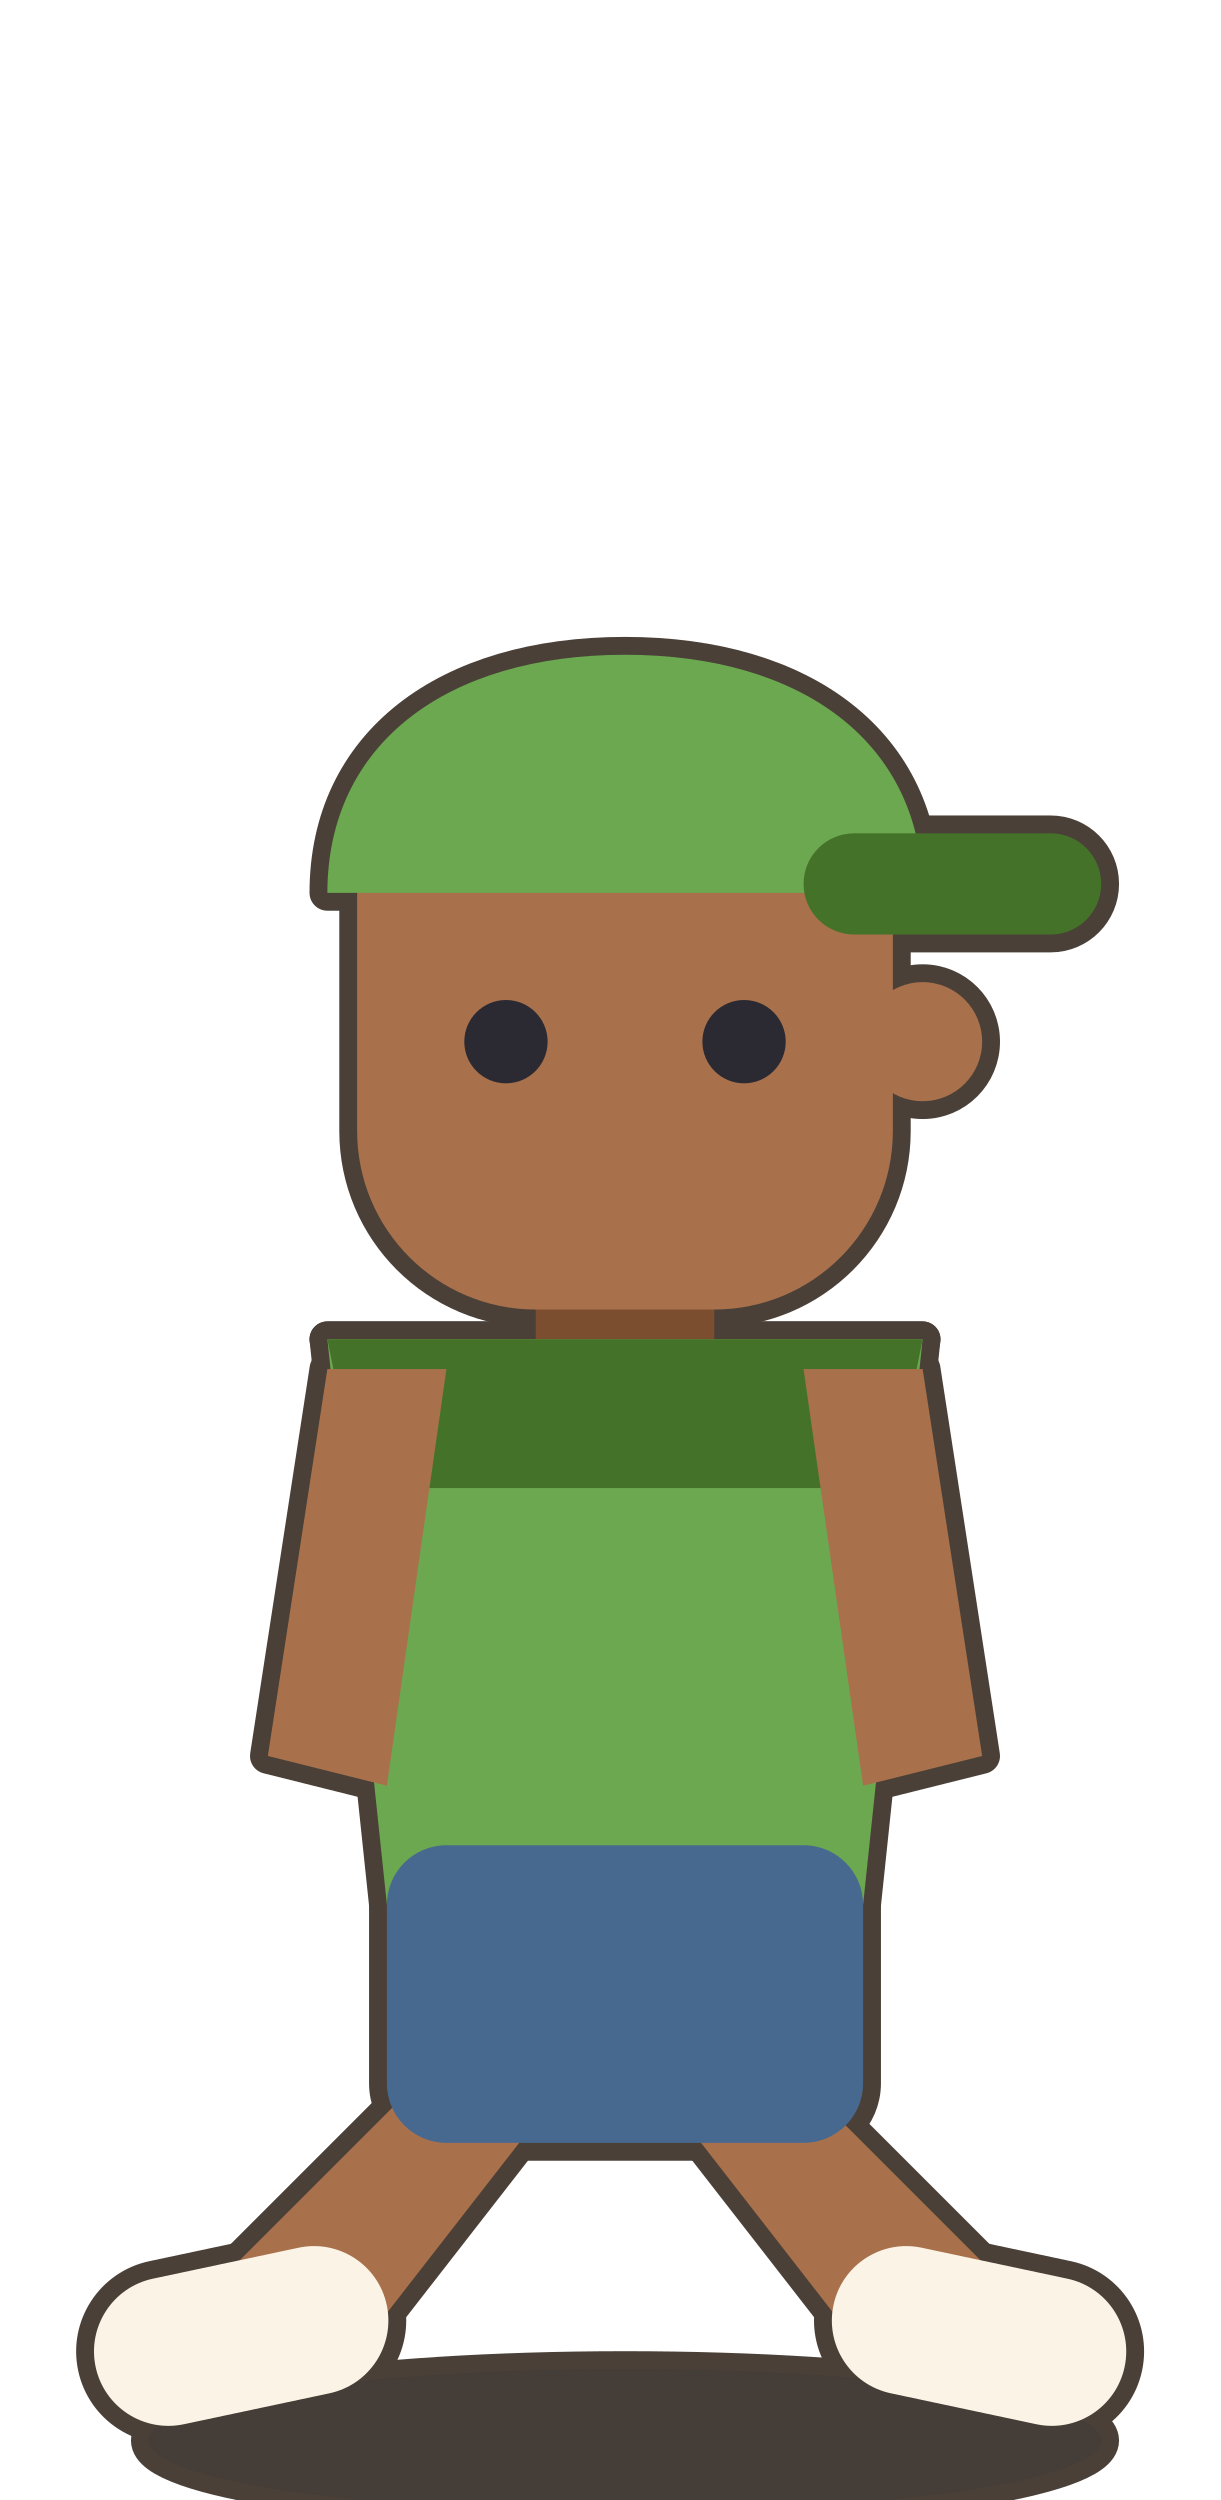
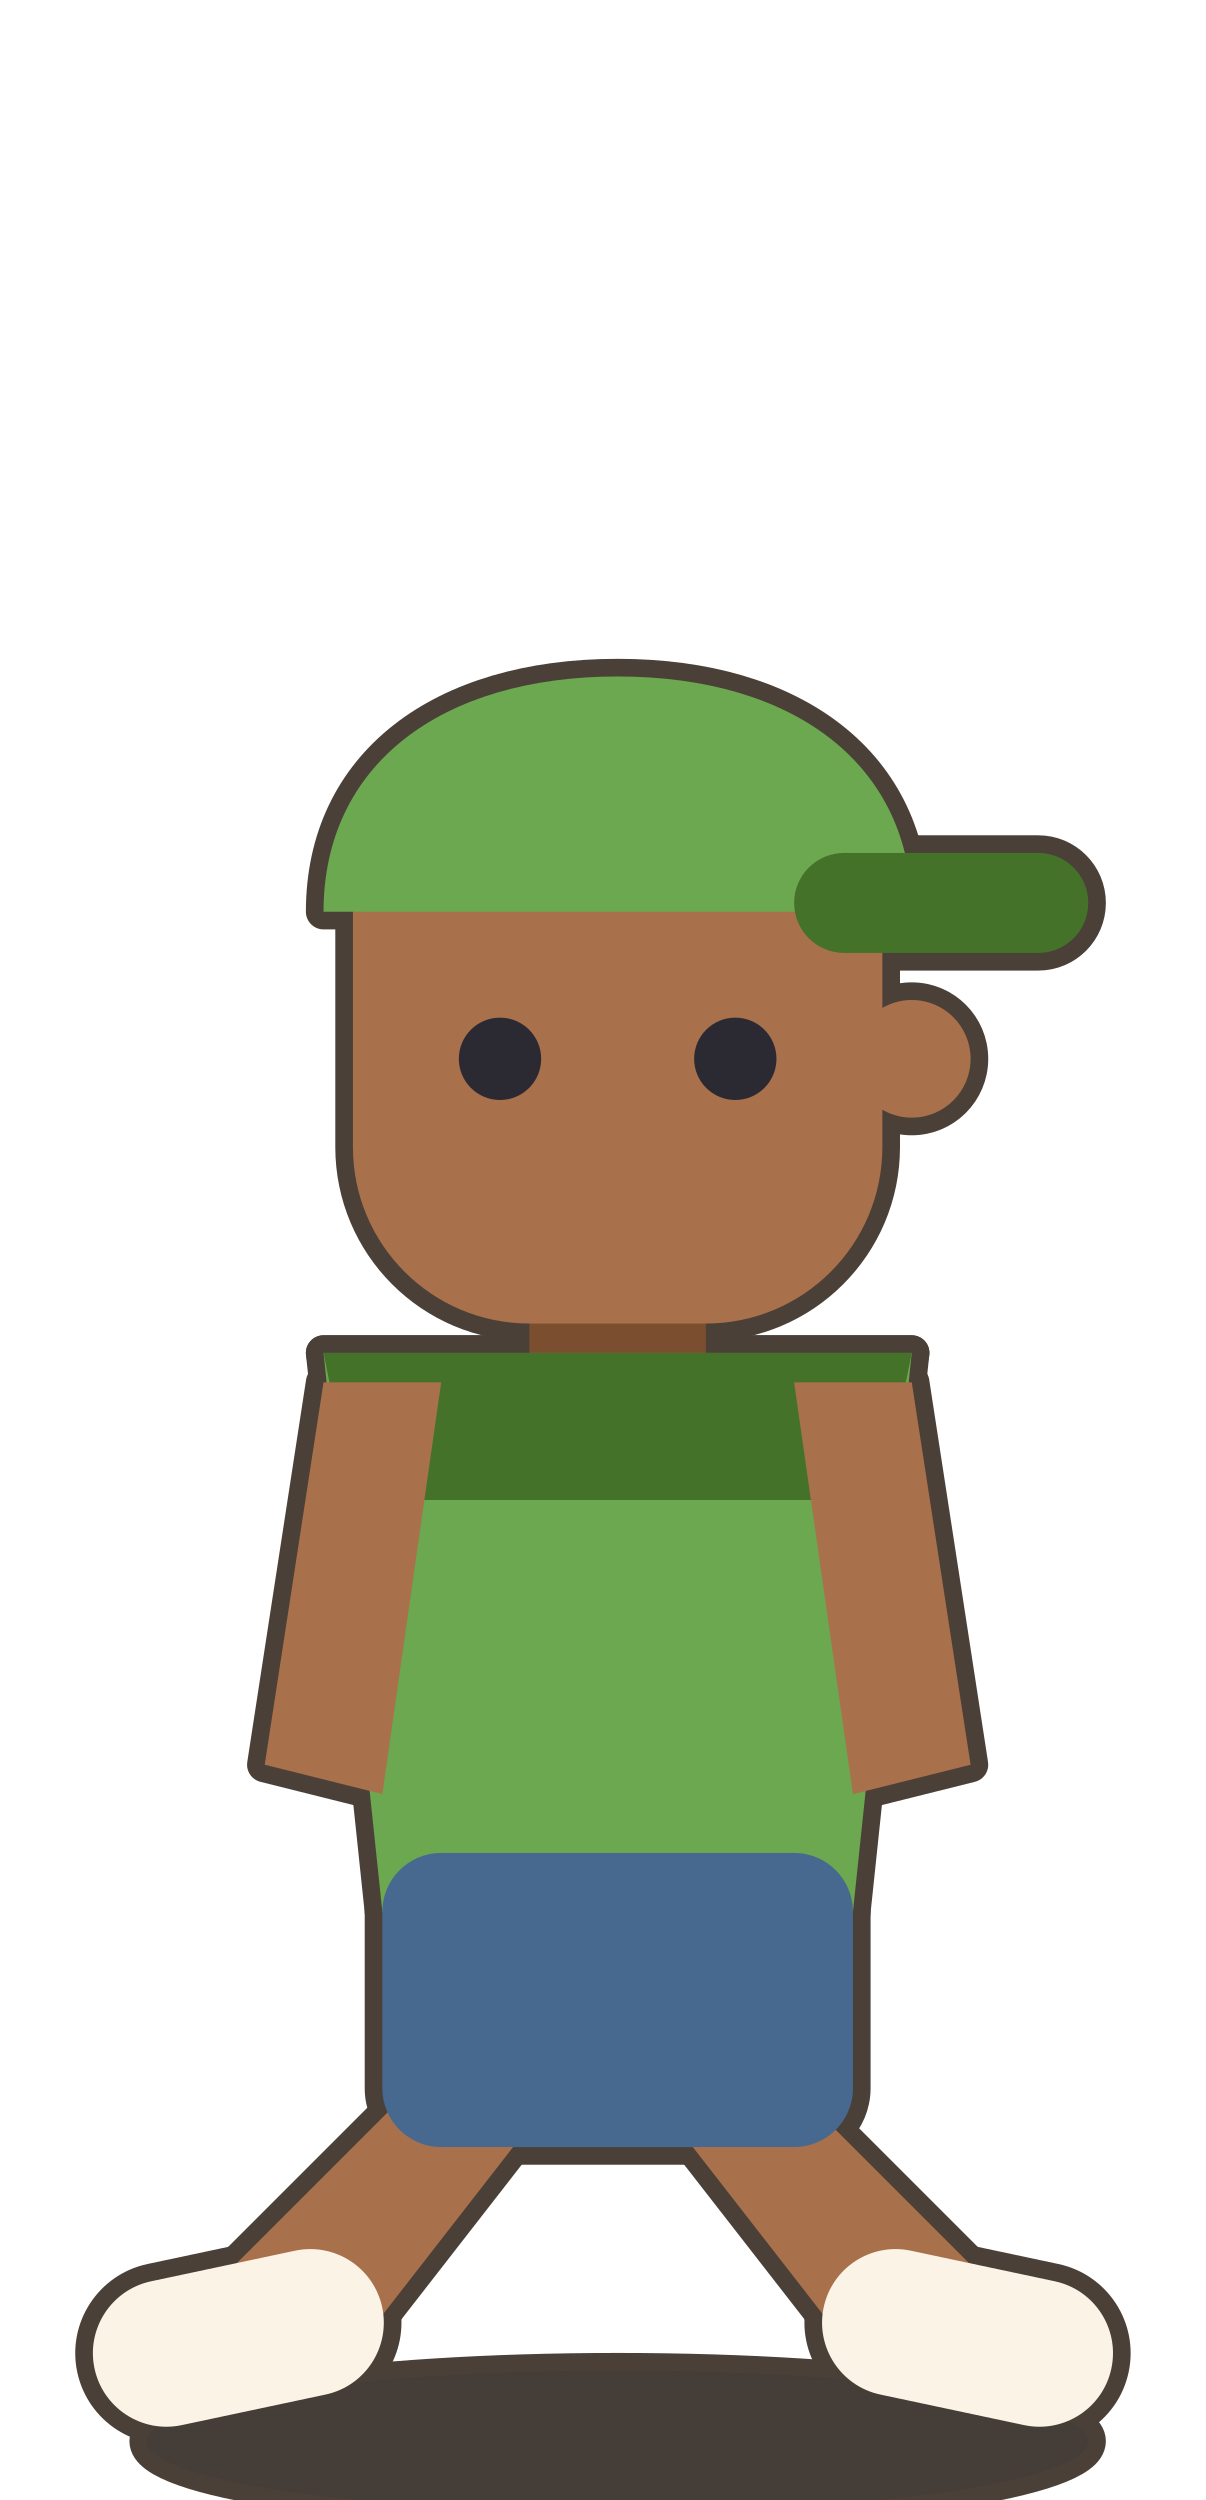
- <svg xmlns="http://www.w3.org/2000/svg" width="123" height="252" viewBox="1 0 41 84">
+ <svg xmlns="http://www.w3.org/2000/svg" width="123" height="255" viewBox="1 -1 41 85">
  <g id="paperscrape-outline" fill="#4a4038" stroke="#4a4038" stroke-width="1.2" stroke-linejoin="round" stroke-linecap="round">
    <ellipse cx="22" cy="82" rx="16" ry="2.4" />
    <polygon points="15,70 20,70 13,79 8,77" />
    <polygon points="23,70 28,70 35,77 30,79" />
    <rect x="4" y="76" width="10" height="5" rx="2.5" transform="rotate(-12 9 78)" />
    <rect x="29" y="76" width="10" height="5" rx="2.5" transform="rotate(12 34 78)" />
    <g transform="translate(0 0) scale(1 1)">
      <rect x="19" y="42" width="6" height="4" />
      <polygon points="12,45 32,45 30,64 14,64" />
      <polygon points="12,45 32,45 31,50 13,50" />
      <polygon points="12,46 16,46 14,60 10,59" />
      <polygon points="28,46 32,46 34,59 30,60" />
      <rect x="14" y="62" width="16" height="10" rx="2" />
      <rect x="13" y="24" width="18" height="20" rx="6" />
      <circle cx="32" cy="35" r="2" />
      <path d="M12 30 C12 25 16 22 22 22 C28 22 32 25 32 30 Z" />
      <rect x="28" y="28" width="10" height="3.4" rx="1.7" />
      <circle cx="18" cy="35" r="1.4" />
      <circle cx="26" cy="35" r="1.4" />
    </g>
  </g>
  <ellipse cx="22" cy="82" rx="16" ry="2.4" fill="#2B2A33" opacity="0.16" />
  <polygon points="15,70 20,70 13,79 8,77" fill="#A9714B" />
  <polygon points="23,70 28,70 35,77 30,79" fill="#A9714B" />
  <rect x="4" y="76" width="10" height="5" rx="2.5" fill="#FBF4E6" transform="rotate(-12 9 78)" />
  <rect x="29" y="76" width="10" height="5" rx="2.5" fill="#FBF4E6" transform="rotate(12 34 78)" />
  <g transform="translate(0 0) scale(1 1)">
    <rect x="19" y="42" width="6" height="4" fill="#7C4E30" />
    <polygon points="12,45 32,45 30,64 14,64" fill="#6BA84F" />
    <polygon points="12,45 32,45 31,50 13,50" fill="#457229" />
    <polygon points="12,46 16,46 14,60 10,59" fill="#A9714B" />
    <polygon points="28,46 32,46 34,59 30,60" fill="#A9714B" />
    <rect x="14" y="62" width="16" height="10" rx="2" fill="#47698F" />
    <rect x="13" y="24" width="18" height="20" rx="6" fill="#A9714B" />
    <circle cx="32" cy="35" r="2" fill="#A9714B" />
    <path d="M12 30 C12 25 16 22 22 22 C28 22 32 25 32 30 Z" fill="#6BA84F" />
    <rect x="28" y="28" width="10" height="3.4" rx="1.7" fill="#457229" />
    <circle cx="18" cy="35" r="1.4" fill="#2B2A33" />
    <circle cx="26" cy="35" r="1.4" fill="#2B2A33" />
  </g>
</svg>
